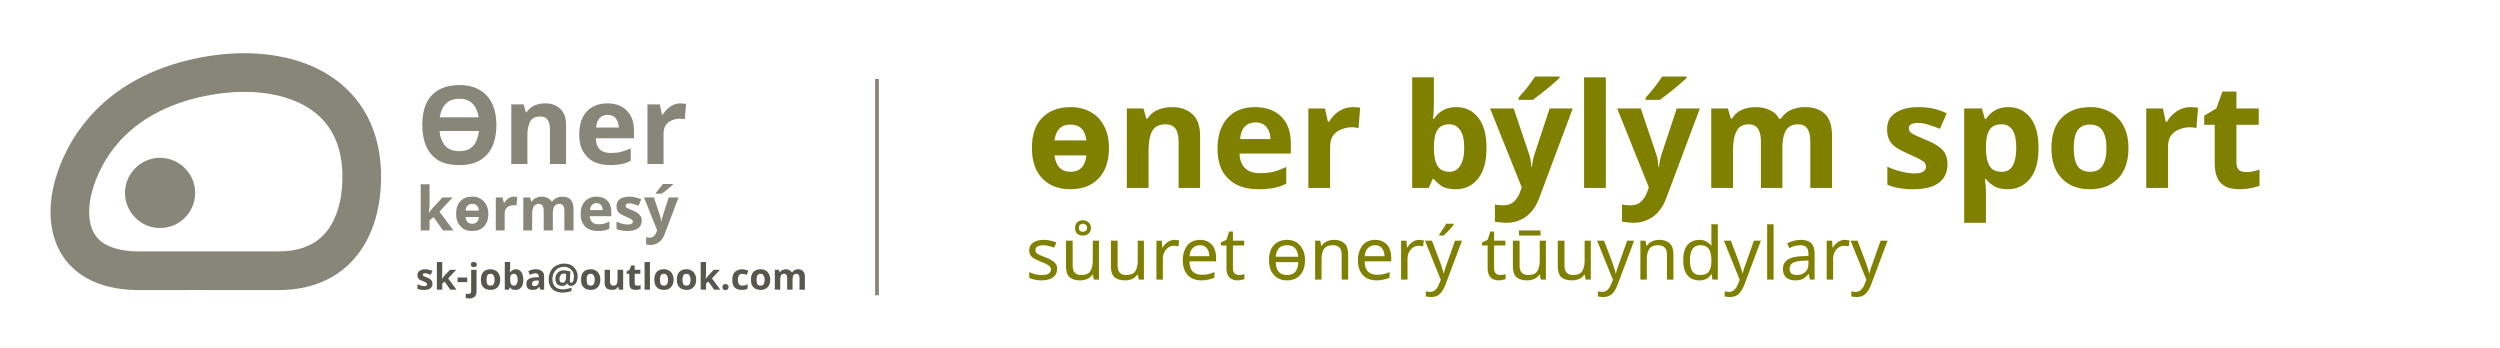
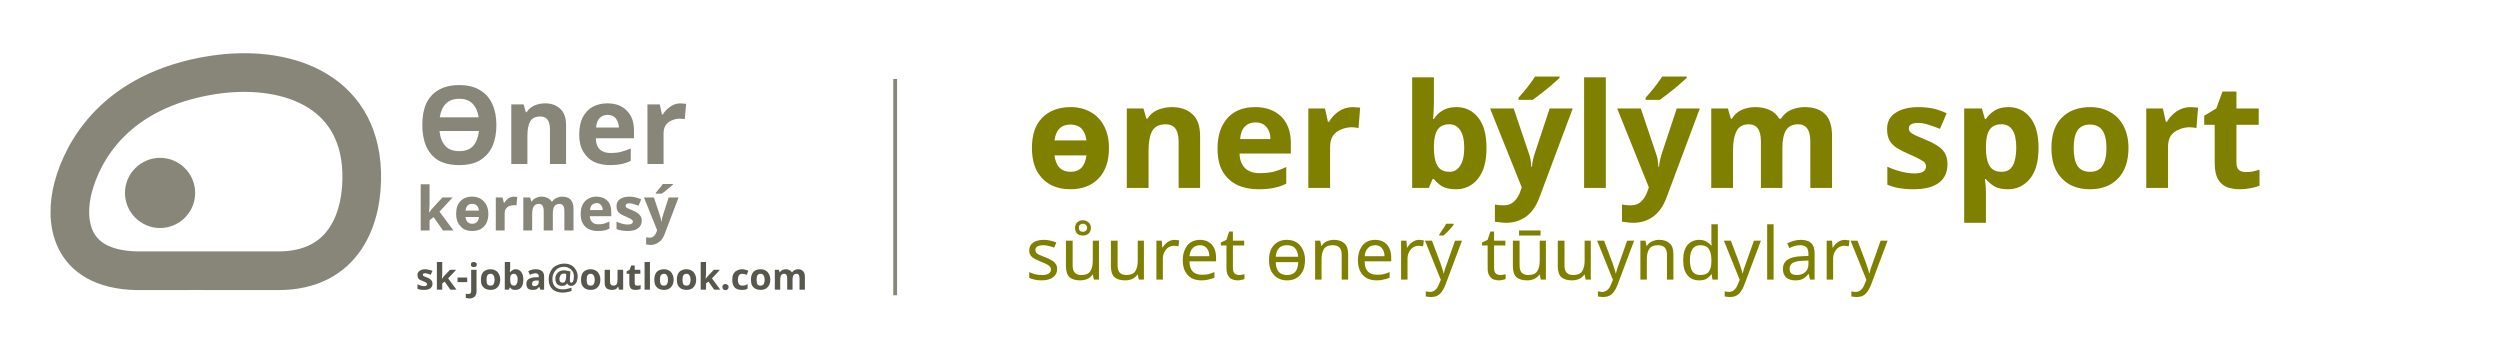
<svg xmlns="http://www.w3.org/2000/svg" width="550" height="76.358" viewBox="0 0 145.521 20.203" version="1.1" id="svg4436">
  <defs id="defs4433">
    <style type="text/css" id="style4624">
    .str0 {stroke:#6B470F;stroke-width:341.67;stroke-miterlimit:22.926}
    .fil0 {fill:none}
    .fil1 {fill:#6B470F}
   </style>
  </defs>
  <g id="layer1">
    <rect style="display:inline;fill:none;fill-opacity:1;stroke:none;stroke-width:1.487;stroke-miterlimit:4;stroke-dasharray:none;stroke-opacity:1" id="rect154481" width="121.444" height="20.203" x="0.234" y="0.234" />
    <path d="m 12.351,4.371 c -5.65,0.892 -7.533,4.441 -8.089,6.522 -0.486,1.804 -0.347,4.768 3.687,4.867 1.309,0 5.115,-0.008 8.237,0 3.876,0.008 4.956,-3.093 4.867,-5.759 -0.17,-4.842 -4.527,-6.283 -8.703,-5.63 z" style="display:inline;fill:none;stroke:#878678;stroke-width:2.25;stroke-linecap:butt;stroke-linejoin:miter;stroke-dasharray:none;stroke-opacity:1" id="path982-7" />
    <path d="m 7.275,11.23 c 0,-1.124 0.918,-2.043 2.042,-2.043 1.124,0 2.043,0.918 2.043,2.043 0,1.124 -0.918,2.043 -2.043,2.043 -1.124,0 -2.042,-0.918 -2.042,-2.043 z" style="display:inline;fill:#878678;fill-opacity:1;fill-rule:evenodd;stroke-width:1.058" id="path984-5" />
    <text xml:space="preserve" style="font-style:normal;font-variant:normal;font-weight:normal;font-stretch:normal;font-size:12.7px;line-height:0;font-family:sans-serif;-inkscape-font-specification:sans-serif;display:inline;fill:#878678;fill-opacity:1;stroke:none;stroke-width:1.058;stroke-miterlimit:4;stroke-dasharray:none" x="24.207" y="9.544" id="text2286">
      <tspan style="font-style:normal;font-variant:normal;font-weight:bold;font-stretch:normal;font-size:6.35px;line-height:0.7;font-family:sans-serif;-inkscape-font-specification:'sans-serif Bold';fill:#878678;fill-opacity:1;stroke-width:1.058;stroke-miterlimit:4;stroke-dasharray:none" id="tspan56229" x="24.207" y="9.544">Өner</tspan>
      <tspan style="font-style:normal;font-variant:normal;font-weight:bold;font-stretch:normal;font-size:3.528px;line-height:0.6;font-family:sans-serif;-inkscape-font-specification:'sans-serif Bold';fill:#878678;fill-opacity:1;stroke-width:1.058;stroke-miterlimit:4;stroke-dasharray:none" id="tspan28353" x="24.207" y="13.416">kөrmesý</tspan>
      <tspan x="24.207" y="16.857" style="font-style:normal;font-variant:normal;font-weight:bold;font-stretch:normal;font-size:2.117px;line-height:0.3;font-family:sans-serif;-inkscape-font-specification:'sans-serif Bold';opacity:0.216;fill:#57574d;fill-opacity:1;stroke-width:1.058;stroke-miterlimit:4;stroke-dasharray:none" id="tspan2257">sk-joba@outlook.com</tspan>
    </text>
    <g id="Layer1063-5" transform="matrix(0.2645833,0,0,0.2645833,29.53372,-60.20745)">
      <path d="m 95.111,341.114 v 9.6 h 9.6 v -9.6 z" style="fill:#6b470f;fill-rule:evenodd;stroke:#ffcb00;stroke-width:0.567;stroke-linecap:butt;stroke-linejoin:miter;stroke-dasharray:none" id="path1115-0" />
      <path d="m 95.111,328.514 v 9.6 h 9.6 v -9.6 z" style="fill:#c6b93a;fill-rule:evenodd;stroke:#ffec00;stroke-width:0.567;stroke-linecap:butt;stroke-linejoin:miter;stroke-dasharray:none" id="path1117-8" />
      <path d="m 95.111,365.998 v 9.6 h 9.6 v -9.6 z" style="fill:#b1ad81;fill-rule:evenodd;stroke:#ffcb00;stroke-width:0.567;stroke-linecap:butt;stroke-linejoin:miter;stroke-dasharray:none" id="path1119-0" />
      <path d="m 95.111,353.665 v 9.6 h 9.6 v -9.6 z" style="fill:#878678;fill-rule:evenodd;stroke:#ffcb00;stroke-width:0.567;stroke-linecap:butt;stroke-linejoin:miter;stroke-dasharray:none" id="path1121-4" />
      <path d="m 95.007,316.666 v 9.6 h 9.6 v -9.6 z" style="fill:#57574d;fill-rule:evenodd;stroke:#ffcb00;stroke-width:0.567;stroke-linecap:butt;stroke-linejoin:miter;stroke-dasharray:none" id="path1123-1" />
    </g>
    <text xml:space="preserve" style="font-style:normal;font-variant:normal;font-weight:normal;font-stretch:normal;font-size:12.7px;line-height:0.4;font-family:sans-serif;-inkscape-font-specification:sans-serif;display:inline;fill:#878678;fill-opacity:1;stroke:none;stroke-width:1.058;stroke-miterlimit:4;stroke-dasharray:none" x="59.693" y="10.939" id="text2286-8">
      <tspan id="tspan21764-5" x="59.693" y="10.939" style="font-style:normal;font-variant:normal;font-weight:bold;font-stretch:normal;font-size:8.467px;font-family:sans-serif;-inkscape-font-specification:'sans-serif Bold';fill:#808000;fill-opacity:1;stroke-width:1.058;stroke-miterlimit:4;stroke-dasharray:none">өner býlým sport</tspan>
      <tspan x="59.693" y="16.272" style="font-style:normal;font-variant:normal;font-weight:normal;font-stretch:normal;font-size:4.233px;font-family:sans-serif;-inkscape-font-specification:sans-serif;fill:#808000;fill-opacity:1;stroke-width:1.058;stroke-miterlimit:4;stroke-dasharray:none" id="tspan73232-0">sůuret өnerý tūuyndylary</tspan>
    </text>
-     <path style="fill:none;stroke:#878678;stroke-width:0.222px;stroke-linecap:butt;stroke-linejoin:miter;stroke-opacity:1" d="m 51.047,4.597 c 0,12.459 0,12.589 0,12.589" id="path111900" />
+     <path style="fill:none;stroke:#878678;stroke-width:0.222px;stroke-linecap:butt;stroke-linejoin:miter;stroke-opacity:1" d="m 52.106,4.597 c 0,12.459 0,12.589 0,12.589" id="path111900" />
  </g>
</svg>
